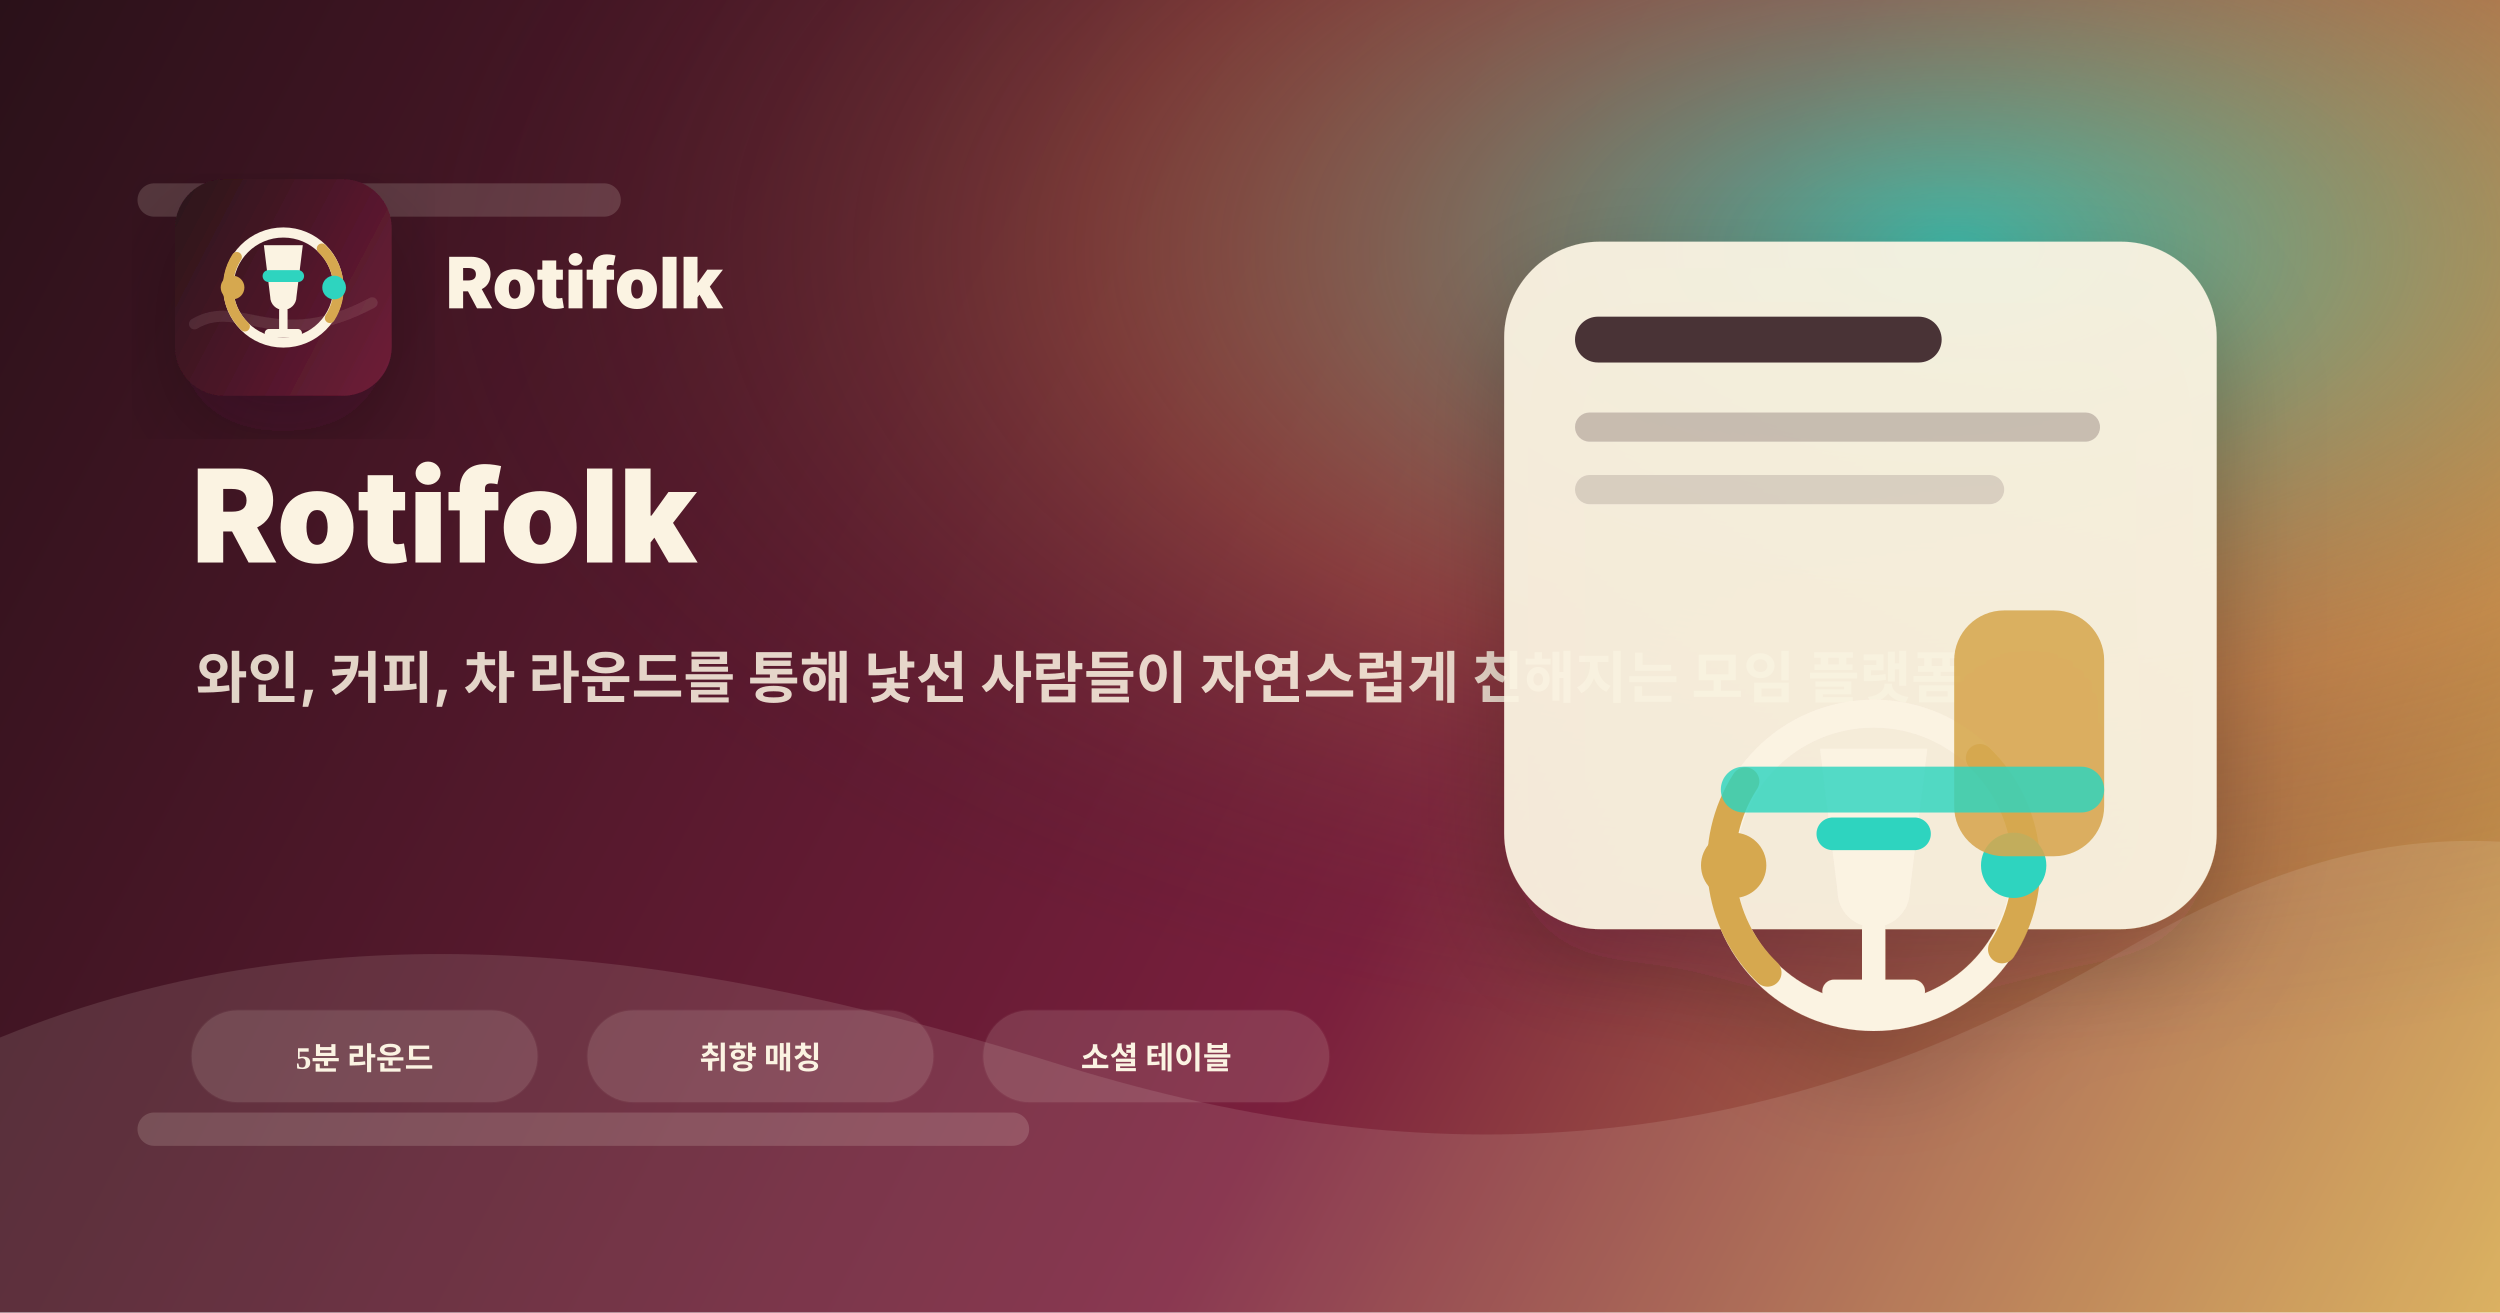
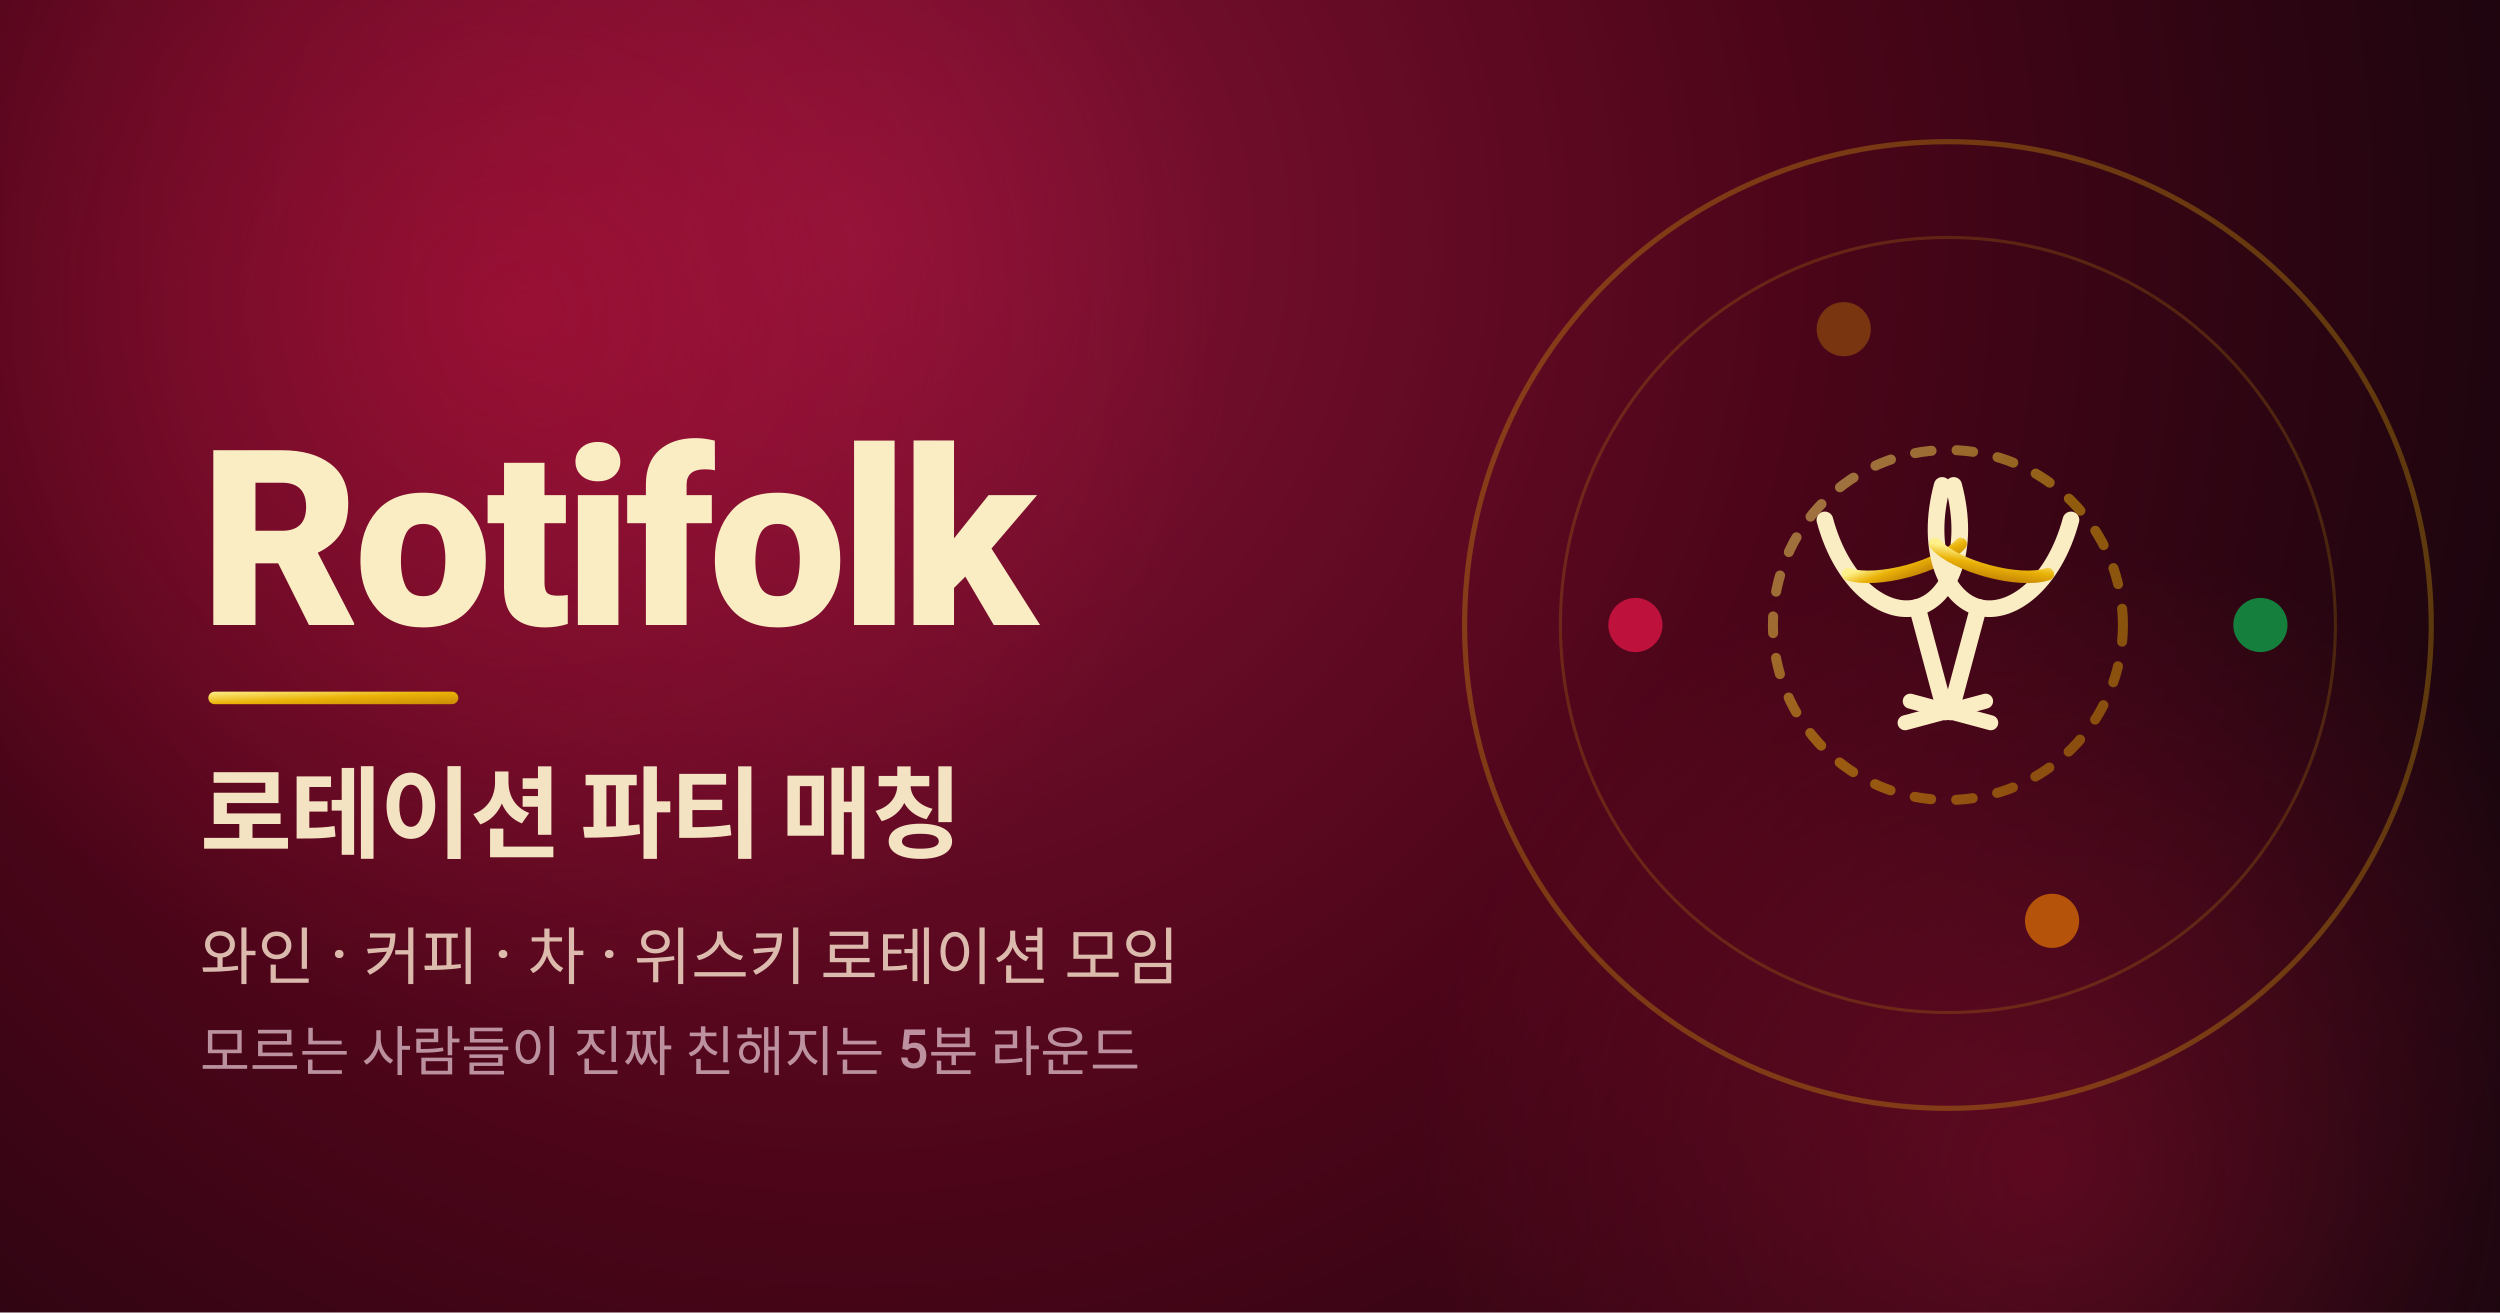
- <svg xmlns="http://www.w3.org/2000/svg" width="1200" height="630" viewBox="0 0 1200 630" role="img" aria-label="Rotifolk">
+ <svg xmlns="http://www.w3.org/2000/svg" width="1200" height="630" viewBox="0 0 1200 630" role="img" aria-label="Rotifolk — 로테이션 파티 매칭">
  <defs>
-     <linearGradient id="bg" x1="0" y1="0" x2="1200" y2="630" gradientUnits="userSpaceOnUse">
-       <stop stop-color="#2a1119" />
-       <stop offset=".58" stop-color="#7a1f3d" />
-       <stop offset="1" stop-color="#d6a84f" />
+     <radialGradient id="cellar" cx="34%" cy="18%" r="95%" gradientUnits="userSpaceOnUse">
+       <stop offset="0" stop-color="#881337" />
+       <stop offset="0.5" stop-color="#4c0519" />
+       <stop offset="1" stop-color="#0f050b" />
+     </radialGradient>
+     <linearGradient id="gold" x1="0" y1="0" x2="1" y2="1">
+       <stop offset="0" stop-color="#fef08a" />
+       <stop offset="0.5" stop-color="#eab308" />
+       <stop offset="1" stop-color="#ca8a04" />
    </linearGradient>
-     <radialGradient id="halo" cx="78%" cy="19%" r="62%">
-       <stop stop-color="#2dd4bf" stop-opacity=".82" />
-       <stop offset=".56" stop-color="#d6a84f" stop-opacity=".22" />
-       <stop offset="1" stop-color="#2a1119" stop-opacity="0" />
+     <radialGradient id="glow" cx="50%" cy="50%" r="50%">
+       <stop offset="0" stop-color="#be123c" stop-opacity="0.5" />
+       <stop offset="1" stop-color="#be123c" stop-opacity="0" />
    </radialGradient>
-     <filter id="soft" x="-20%" y="-20%" width="140%" height="140%">
-       <feDropShadow dx="0" dy="18" stdDeviation="24" flood-color="#2a1119" flood-opacity=".26" />
-     </filter>
  </defs>
-   <rect width="1200" height="630" fill="url(#bg)" />
-   <rect width="1200" height="630" fill="url(#halo)" />
-   <path d="M0 498C166 430 340 458 512 512c176 54 336 44 504-54 72-42 126-57 184-54v226H0Z" fill="#fbf3e2" opacity=".12" />
-   <path d="M74 96h216M74 542h412" stroke="#fbf3e2" stroke-opacity=".16" stroke-width="16" stroke-linecap="round" />
-   <g transform="translate(84 86)" filter="url(#soft)">
-     <svg width="104" height="104" viewBox="0 0 512 512">
-       <rect width="512" height="512" rx="116" fill="url(#bg)" />
-       <rect width="512" height="512" rx="116" fill="url(#glow)" />
-       <path d="M46 342C154 278 238 414 466 292" fill="none" stroke="#fbf3e2" stroke-opacity=".1" stroke-width="26" stroke-linecap="round" />
-       <g filter="url(#shadow)">
-         <g transform="translate(0 0) scale(1)">
-           <circle cx="256" cy="256" r="130" fill="none" stroke="#fbf3e2" stroke-width="24" />
-           <path d="M347 164a130 130 0 0 1 19 164M165 348a130 130 0 0 1-19-164" fill="none" stroke="#d6a84f" stroke-width="24" stroke-linecap="round" />
-           <path d="M210 156h92l-15 122a31 31 0 0 1-62 0z" fill="#fbf3e2" />
-           <path d="M221 229h70" stroke="#2dd4bf" stroke-width="28" stroke-linecap="round" />
-           <path d="M256 310v54M222 364h68" stroke="#fbf3e2" stroke-width="20" stroke-linecap="round" />
-           <circle cx="376" cy="256" r="28" fill="#2dd4bf" />
-           <circle cx="136" cy="256" r="28" fill="#d6a84f" />
-         </g>
-       </g>
-     </svg>
-   </g>
-   <text x="214" y="148" font-family="Inter, Pretendard, system-ui, -apple-system, BlinkMacSystemFont, 'Segoe UI', sans-serif" font-size="34" font-weight="900" fill="#fbf3e2">Rotifolk</text>
-   <text x="92" y="270" font-family="Inter, Pretendard, system-ui, -apple-system, BlinkMacSystemFont, 'Segoe UI', sans-serif" font-size="62" font-weight="900" fill="#fbf3e2">Rotifolk</text>
-   <text x="94" y="335" font-family="Pretendard, system-ui, -apple-system, BlinkMacSystemFont, 'Segoe UI', sans-serif" font-size="27" font-weight="700" fill="#fbf3e2" opacity=".86">와인, 커피, 차 라운드를 통해 낯선 사람들이 자연스럽게 친해지는 모임 플랫폼</text>
-   <g transform="translate(92 485)">
-     <rect width="166" height="44" rx="22" fill="#fbf3e2" opacity=".13" stroke="#fbf3e2" stroke-opacity=".26" />
-     <text x="83" y="28" text-anchor="middle" font-size="15" font-weight="800" fill="#fbf3e2">5분 라운드</text>
-   </g>
-   <g transform="translate(282 485)">
-     <rect width="166" height="44" rx="22" fill="#fbf3e2" opacity=".13" stroke="#fbf3e2" stroke-opacity=".26" />
-     <text x="83" y="28" text-anchor="middle" font-size="15" font-weight="800" fill="#fbf3e2">취향 매칭</text>
-   </g>
-   <g transform="translate(472 485)">
-     <rect width="166" height="44" rx="22" fill="#fbf3e2" opacity=".13" stroke="#fbf3e2" stroke-opacity=".26" />
-     <text x="83" y="28" text-anchor="middle" font-size="15" font-weight="800" fill="#fbf3e2">소셜 테이블</text>
-   </g>
-   <g filter="url(#soft)">
-     <g transform="translate(722 116)">
-       <rect width="342" height="330" rx="46" fill="#fbf3e2" opacity=".94" />
-       <rect x="34" y="36" width="176" height="22" rx="11" fill="#2a1119" opacity=".84" />
-       <rect x="34" y="82" width="252" height="14" rx="7" fill="#2a1119" opacity=".22" />
-       <rect x="34" y="112" width="206" height="14" rx="7" fill="#2a1119" opacity=".14" />
-       <g transform="translate(34 156) scale(.56)">
-         <g transform="translate(0 0) scale(1)">
-           <circle cx="256" cy="256" r="130" fill="none" stroke="#fbf3e2" stroke-width="24" />
-           <path d="M347 164a130 130 0 0 1 19 164M165 348a130 130 0 0 1-19-164" fill="none" stroke="#d6a84f" stroke-width="24" stroke-linecap="round" />
-           <path d="M210 156h92l-15 122a31 31 0 0 1-62 0z" fill="#fbf3e2" />
-           <path d="M221 229h70" stroke="#2dd4bf" stroke-width="28" stroke-linecap="round" />
-           <path d="M256 310v54M222 364h68" stroke="#fbf3e2" stroke-width="20" stroke-linecap="round" />
-           <circle cx="376" cy="256" r="28" fill="#2dd4bf" />
-           <circle cx="136" cy="256" r="28" fill="#d6a84f" />
-         </g>
-       </g>
-       <rect x="216" y="177" width="72" height="118" rx="24" fill="#d6a84f" opacity=".88" />
-       <rect x="104" y="252" width="184" height="22" rx="11" fill="#2dd4bf" opacity=".82" />
+   <rect width="1200" height="630" fill="url(#cellar)" />
+   <circle cx="250" cy="150" r="340" fill="url(#glow)" />
+   <circle cx="980" cy="560" r="300" fill="url(#glow)" opacity="0.7" />
+   <circle cx="935" cy="300" r="232" fill="none" stroke="#eab308" stroke-width="2.5" opacity="0.30" />
+   <circle cx="935" cy="300" r="186" fill="none" stroke="#eab308" stroke-width="1.5" opacity="0.18" />
+   <g transform="translate(935 300) scale(4)" stroke="url(#gold)" stroke-linecap="round" fill="none">
+     <circle cx="0" cy="0" r="21" fill="none" stroke="url(#gold)" stroke-dasharray="2 3" stroke-width="1.2" opacity="0.5" />
+     <g transform="rotate(-15)">
+       <path d="M -11 -16 C -11 -8, -7 -3, -3 -3 C 1 -3, 5 -8, 5 -16" stroke="#faedc4" stroke-width="2" fill="none" stroke-linecap="round" />
+       <path d="M -3 -3 L -3 10" stroke="#faedc4" stroke-width="2" stroke-linecap="round" />
+       <path d="M -8 10 L 2 10" stroke="#faedc4" stroke-width="1.8" stroke-linecap="round" />
+       <path d="M -10 -9 C -7 -7, 1 -7, 4 -9" stroke="url(#gold)" stroke-width="1.5" fill="none" stroke-linecap="round" />
+     </g>
+     <g transform="rotate(15)">
+       <path d="M -5 -16 C -5 -8, -1 -3, 3 -3 C 7 -3, 11 -8, 11 -16" stroke="#faedc4" stroke-width="2" fill="none" stroke-linecap="round" />
+       <path d="M 3 -3 L 3 10" stroke="#faedc4" stroke-width="2" stroke-linecap="round" />
+       <path d="M -2 10 L 8 10" stroke="#faedc4" stroke-width="1.8" stroke-linecap="round" />
+       <path d="M -4 -9 C -1 -7, 7 -7, 10 -9" stroke="url(#gold)" stroke-width="1.5" fill="none" stroke-linecap="round" />
    </g>
  </g>
+   <g transform="translate(935 300)">
+     <circle cx="-150" cy="0" r="13" fill="#be123c" />
+     <circle cx="-50" cy="-142" r="13" fill="#78350f" />
+     <circle cx="150" cy="0" r="13" fill="#15803d" />
+     <circle cx="50" cy="142" r="13" fill="#b45309" />
+   </g>
+   <g font-family="'Pretendard', -apple-system, 'Segoe UI', Roboto, sans-serif">
+     <text x="96" y="300" fill="#faedc4" font-size="118" font-weight="800" letter-spacing="-3">Rotifolk</text>
+     <rect x="100" y="332" width="120" height="6" rx="3" fill="url(#gold)" />
+     <text x="96" y="408" fill="#f4e3c2" font-size="48" font-weight="700" letter-spacing="-1">로테이션 파티 매칭</text>
+     <text x="96" y="470" fill="#e7c9b8" font-size="30" font-weight="500" opacity="0.92">와인 · 커피 · 차 · 위스키 로테이션 모임</text>
+     <text x="96" y="514" fill="#cfa9b6" font-size="26" font-weight="500" opacity="0.85">모르는 사람들이 진짜 친해지는 5분 라운드</text>
+   </g>
</svg>
